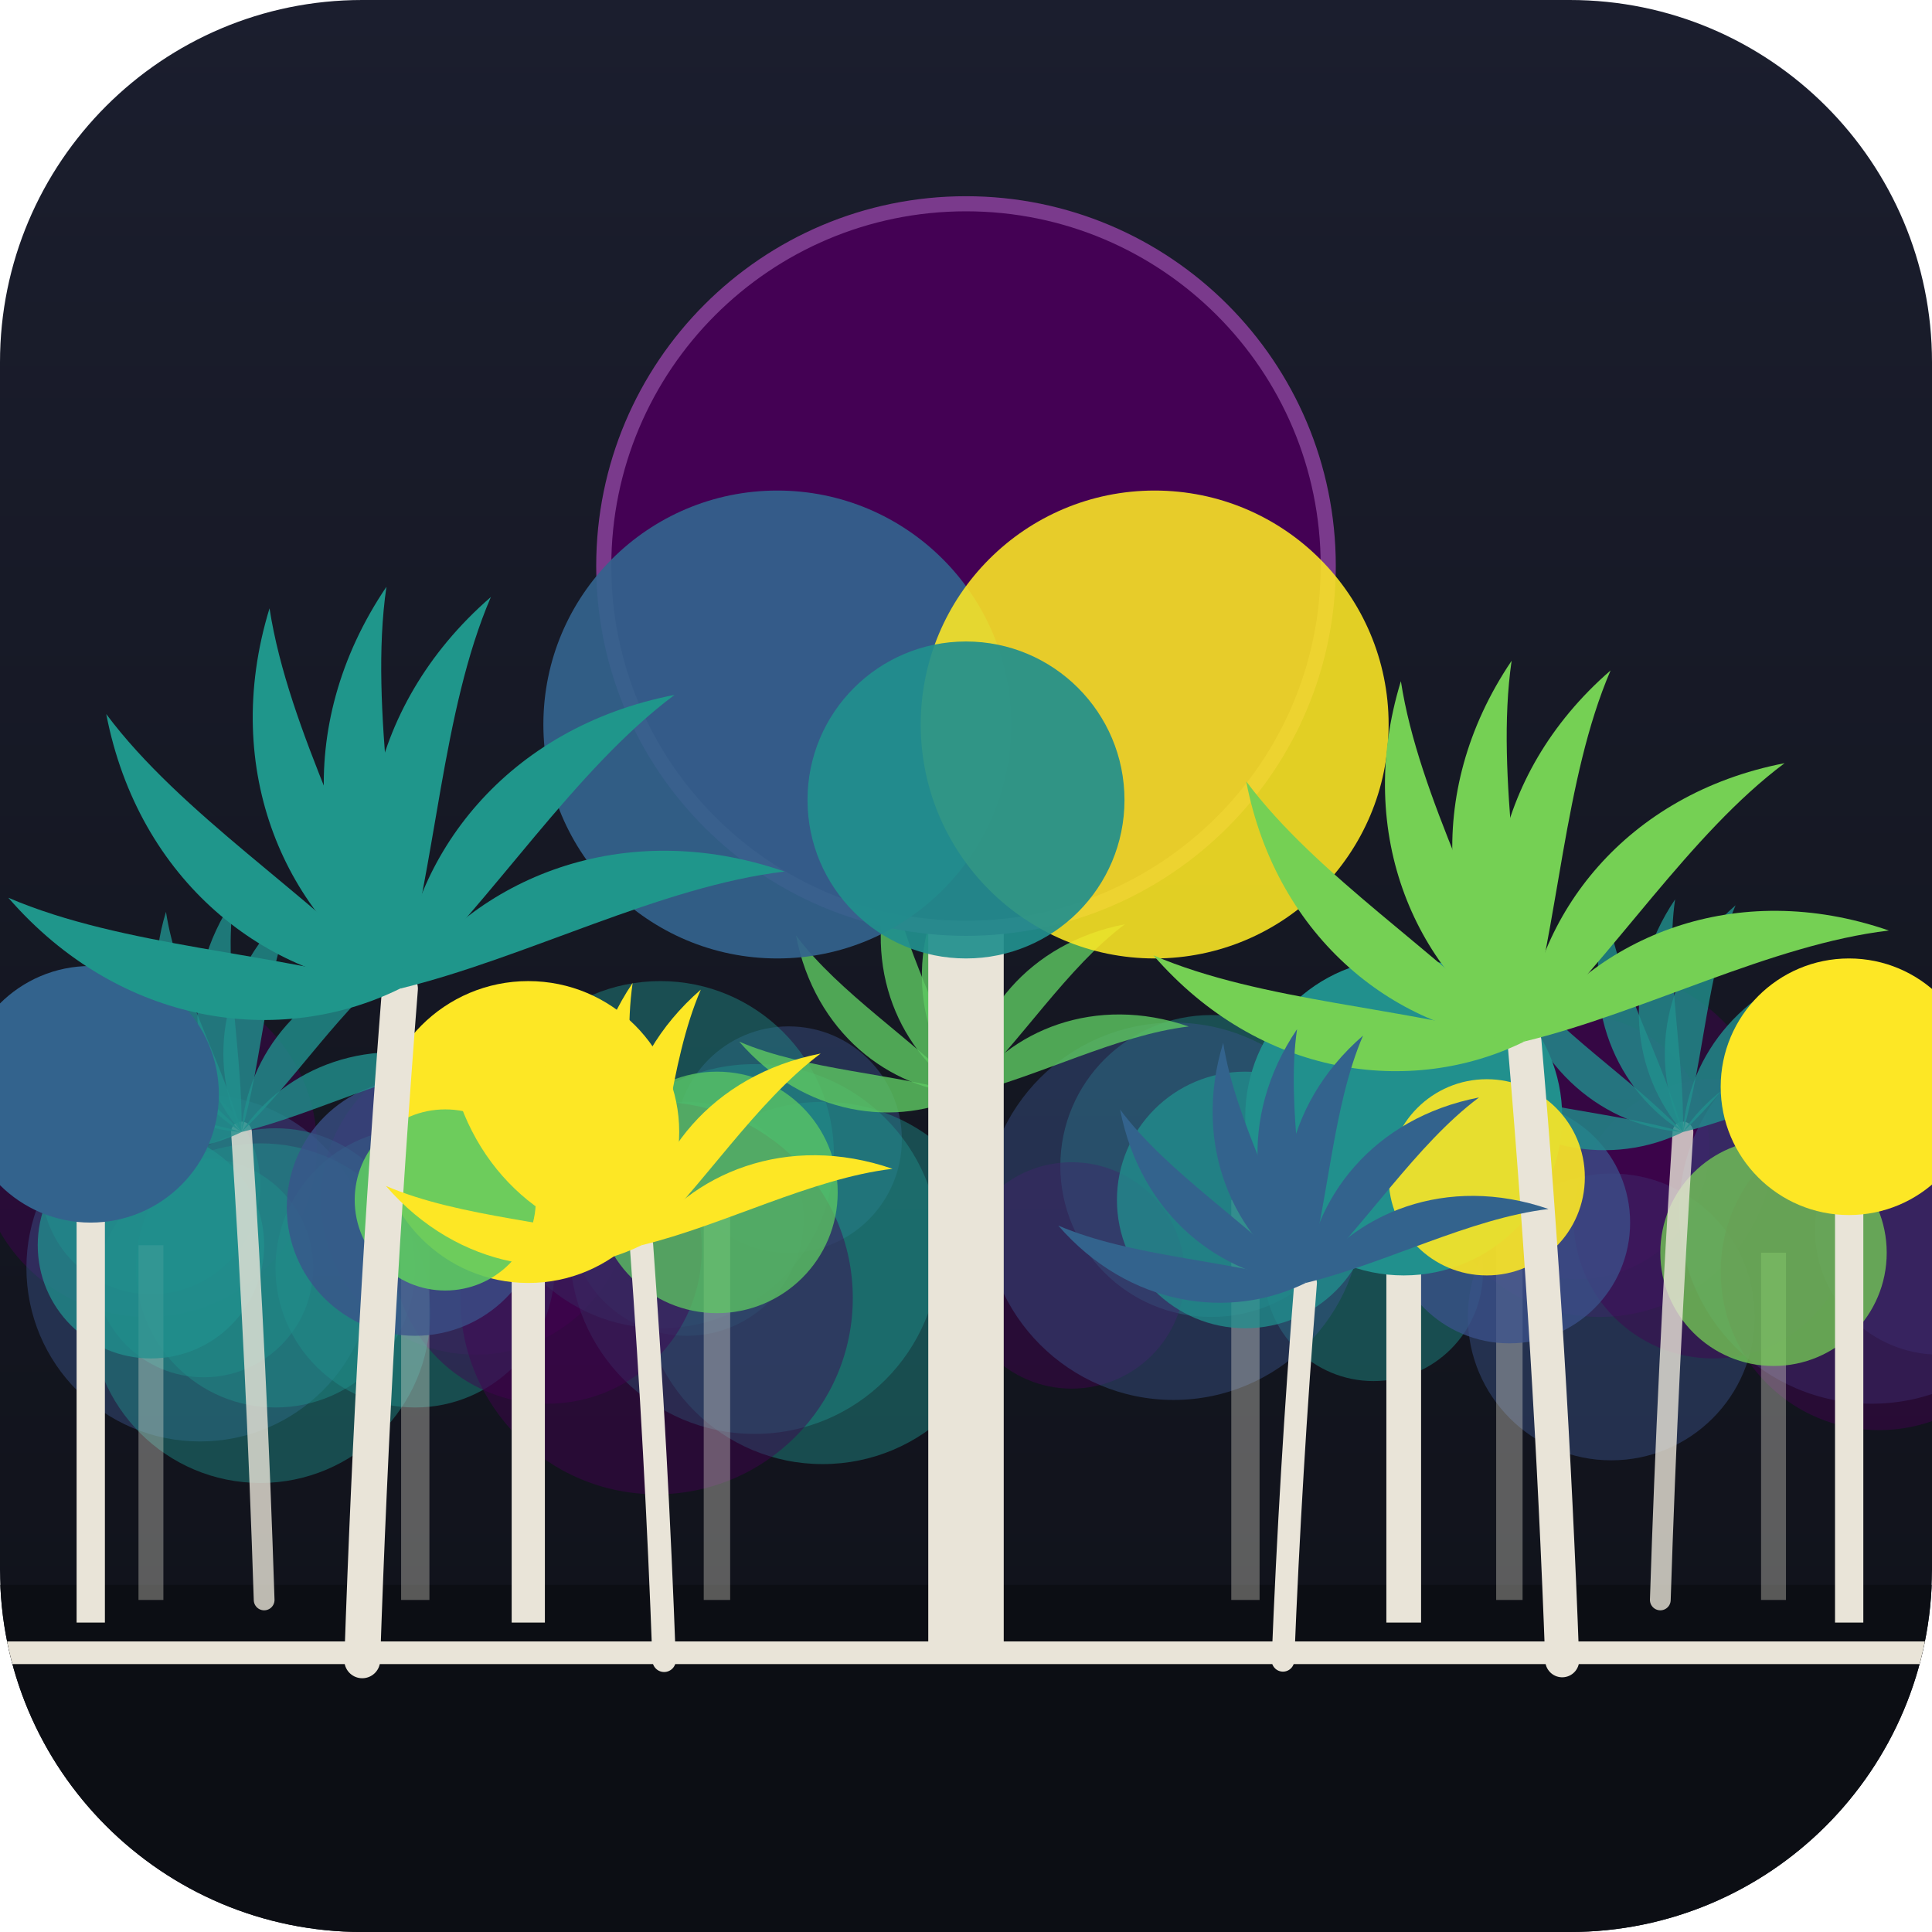
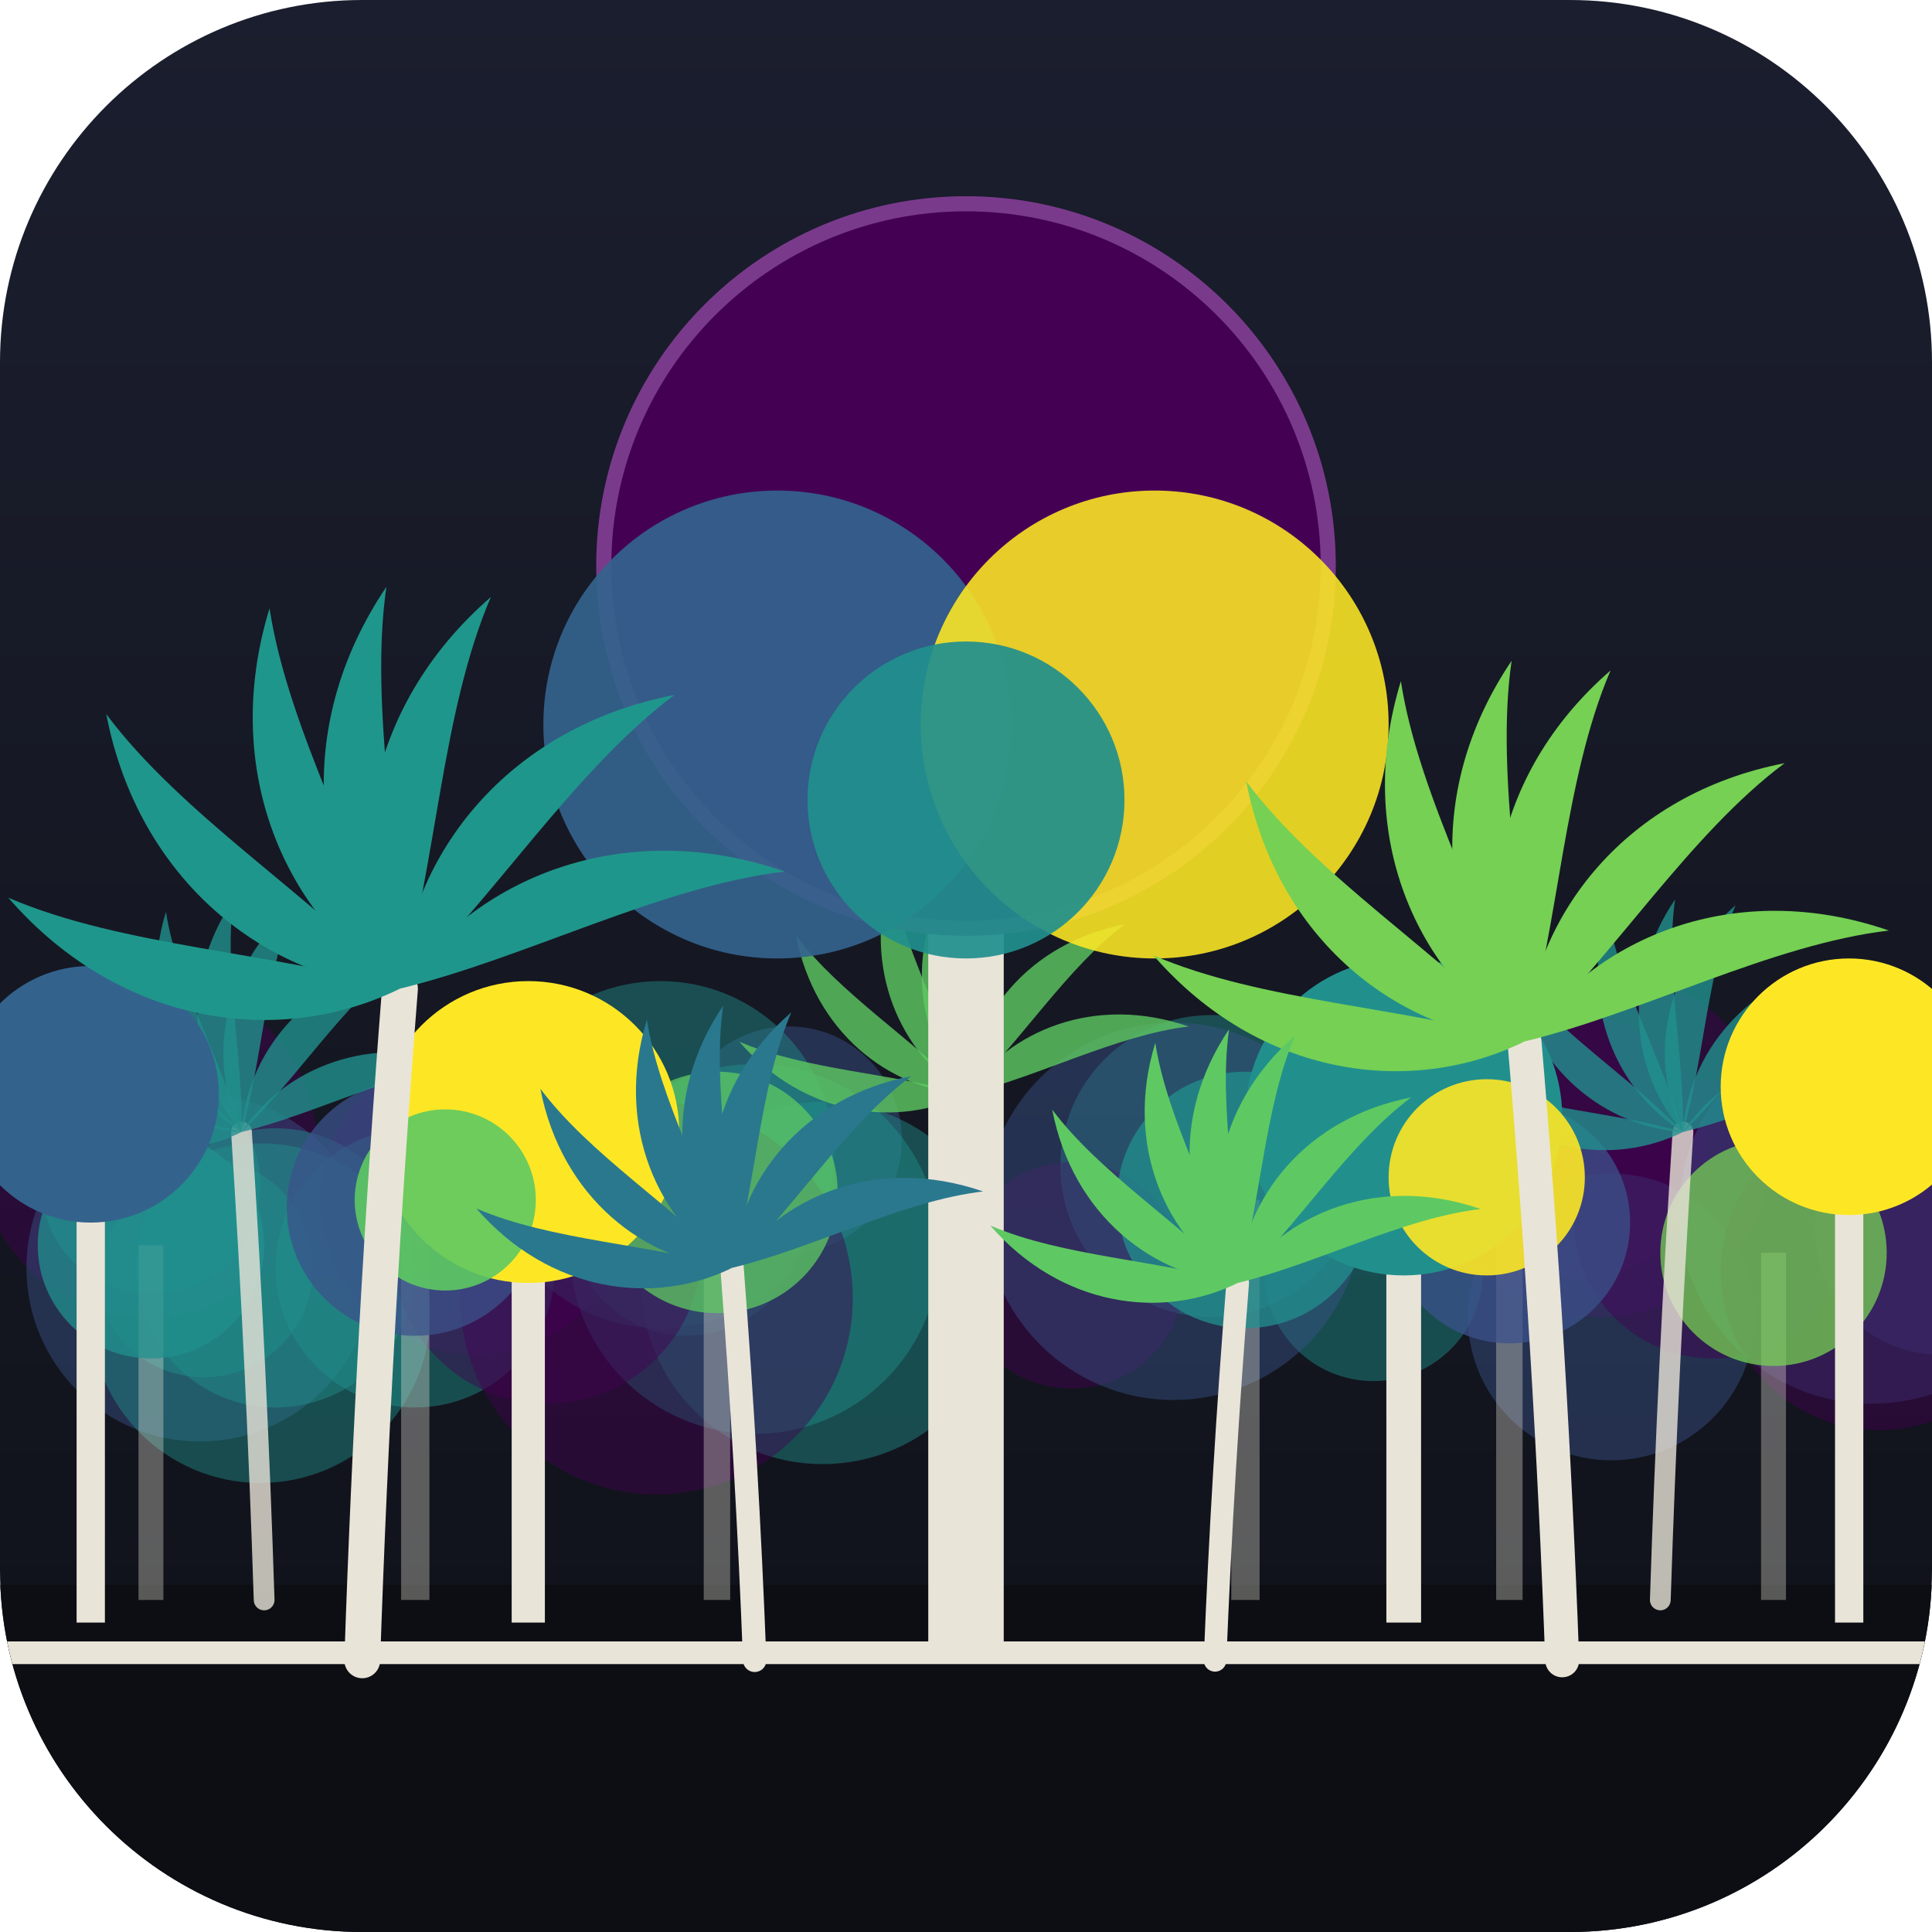
- <svg xmlns="http://www.w3.org/2000/svg" viewBox="0 0 512 512" width="512" height="512" version="1.1" id="svg99">
-   <defs id="defs2">
+ <svg xmlns="http://www.w3.org/2000/svg" viewBox="0 0 512 512" width="512" height="512">
+   <defs>
    <linearGradient id="bg" x1="0" y1="0" x2="0" y2="1">
-       <stop offset="0" stop-color="#1b1e2e" id="stop1" />
-       <stop offset="1" stop-color="#0f1118" id="stop2" />
+       <stop offset="0" stop-color="#1b1e2e" />
+       <stop offset="1" stop-color="#0f1118" />
    </linearGradient>
    <clipPath id="r">
-       <rect width="512" height="512" rx="96" id="rect2" />
+       <rect width="512" height="512" rx="96" />
    </clipPath>
  </defs>
-   <g clip-path="url(#r)" id="g99">
-     <rect width="512" height="512" fill="url(#bg)" id="rect3" />
-     <circle cx="321" cy="309" r="40" fill="#21908d" fill-opacity="0.45" id="circle3" />
-     <circle cx="39" cy="304" r="45" fill="#440154" fill-opacity="0.45" id="circle4" />
-     <circle cx="364" cy="337" r="29" fill="#21908d" fill-opacity="0.45" id="circle5" />
-     <circle cx="209" cy="302" r="30" fill="#3b528b" fill-opacity="0.45" id="circle6" />
-     <circle cx="418" cy="304" r="35" fill="#440154" fill-opacity="0.45" id="circle7" />
-     <circle cx="424" cy="303" r="46" fill="#440154" fill-opacity="0.45" id="circle8" />
-     <circle cx="218" cy="340" r="48" fill="#21908d" fill-opacity="0.45" id="circle9" />
-     <circle cx="53" cy="336" r="46" fill="#3b528b" fill-opacity="0.45" id="circle10" />
-     <circle cx="40" cy="314" r="29" fill="#21908d" fill-opacity="0.45" id="circle11" />
-     <circle cx="126" cy="318" r="41" fill="#440154" fill-opacity="0.45" id="circle12" />
-     <circle cx="110" cy="336" r="37" fill="#21908d" fill-opacity="0.45" id="circle13" />
-     <circle cx="175" cy="306" r="46" fill="#21908d" fill-opacity="0.45" id="circle14" />
-     <circle cx="182" cy="323" r="31" fill="#21908d" fill-opacity="0.45" id="circle15" />
-     <circle cx="54" cy="336" r="29" fill="#21908d" fill-opacity="0.45" id="circle16" />
-     <circle cx="200" cy="331" r="49" fill="#21908d" fill-opacity="0.45" id="circle17" />
-     <circle cx="427" cy="349" r="38" fill="#3b528b" fill-opacity="0.45" id="circle18" />
-     <circle cx="454" cy="323" r="37" fill="#440154" fill-opacity="0.45" id="circle19" />
-     <circle cx="174" cy="344" r="52" fill="#440154" fill-opacity="0.45" id="circle20" />
-     <circle cx="73" cy="336" r="37" fill="#21908d" fill-opacity="0.45" id="circle21" />
-     <circle cx="496" cy="321" r="51" fill="#3b528b" fill-opacity="0.45" id="circle22" />
-     <circle cx="284" cy="338" r="30" fill="#440154" fill-opacity="0.45" id="circle23" />
-     <circle cx="514" cy="326" r="33" fill="#3b528b" fill-opacity="0.45" id="circle24" />
-     <circle cx="145" cy="331" r="41" fill="#440154" fill-opacity="0.45" id="circle25" />
-     <circle cx="69" cy="348" r="45" fill="#21908d" fill-opacity="0.45" id="circle26" />
-     <circle cx="311" cy="321" r="50" fill="#3b528b" fill-opacity="0.45" id="circle27" />
-     <circle cx="498" cy="337" r="42" fill="#440154" fill-opacity="0.45" id="circle28" />
-     <rect x="0" y="420" width="512" height="92" fill="#0c0e14" id="rect28" />
-     <rect x="36.7" y="330" width="6.6" height="94" fill="#e9e4d8" fill-opacity="0.35" id="rect29" />
-     <circle cx="40" cy="330" r="30" fill="#21908d" fill-opacity="0.75" id="circle29" />
-     <rect x="106.3" y="320" width="7.5" height="104" fill="#e9e4d8" fill-opacity="0.35" id="rect30" />
-     <circle cx="110" cy="320" r="34" fill="#3b528b" fill-opacity="0.75" id="circle30" />
-     <rect x="186.5" y="316" width="7.0" height="108" fill="#e9e4d8" fill-opacity="0.35" id="rect31" />
-     <circle cx="190" cy="316" r="32" fill="#5ec962" fill-opacity="0.75" id="circle31" />
-     <rect x="326.3" y="318" width="7.5" height="106" fill="#e9e4d8" fill-opacity="0.35" id="rect32" />
-     <circle cx="330" cy="318" r="34" fill="#21908d" fill-opacity="0.75" id="circle32" />
-     <rect x="396.5" y="324" width="7.0" height="100" fill="#e9e4d8" fill-opacity="0.35" id="rect33" />
-     <circle cx="400" cy="324" r="32" fill="#3b528b" fill-opacity="0.75" id="circle33" />
-     <rect x="466.7" y="332" width="6.6" height="92" fill="#e9e4d8" fill-opacity="0.35" id="rect34" />
-     <circle cx="470" cy="332" r="30" fill="#75d054" fill-opacity="0.75" id="circle34" />
-     <path d="M70 424 Q 68 362 64 300" stroke="#e9e4d8" stroke-opacity="0.8" stroke-width="5.5" stroke-linecap="round" fill="none" id="path34" />
-     <g transform="translate(64 300) rotate(-170) scale(0.55)" opacity="0.8" id="g35">
-       <path d="M0 0 C 30 -22, 75 -24, 112 6 C 78 -2, 36 4, 0 0 Z" fill="#21908d" id="path35" />
-     </g>
-     <g transform="translate(64 300) rotate(-140) scale(0.55)" opacity="0.8" id="g36">
-       <path d="M0 0 C 30 -22, 75 -24, 112 6 C 78 -2, 36 4, 0 0 Z" fill="#21908d" id="path36" />
-     </g>
-     <g transform="translate(64 300) rotate(-112) scale(0.55)" opacity="0.8" id="g37">
-       <path d="M0 0 C 30 -22, 75 -24, 112 6 C 78 -2, 36 4, 0 0 Z" fill="#21908d" id="path37" />
-     </g>
-     <g transform="translate(64 300) rotate(-80) scale(0.55)" opacity="0.8" id="g38">
-       <path d="M0 0 C 30 -22, 75 -24, 112 6 C 78 -2, 36 4, 0 0 Z" fill="#21908d" id="path38" />
-     </g>
-     <g transform="translate(64 300) rotate(-50) scale(0.55)" opacity="0.8" id="g39">
-       <path d="M0 0 C 30 -22, 75 -24, 112 6 C 78 -2, 36 4, 0 0 Z" fill="#21908d" id="path39" />
-     </g>
-     <g transform="translate(64 300) rotate(-20) scale(0.55)" opacity="0.8" id="g40">
-       <path d="M0 0 C 30 -22, 75 -24, 112 6 C 78 -2, 36 4, 0 0 Z" fill="#21908d" id="path40" />
-     </g>
-     <g transform="translate(64 300) rotate(-95) scale(0.55)" opacity="0.8" id="g41">
-       <path d="M0 0 C 30 -22, 75 -24, 112 6 C 78 -2, 36 4, 0 0 Z" fill="#21908d" id="path41" />
-     </g>
-     <path d="M250 424 Q 252 357 256 290" stroke="#e9e4d8" stroke-opacity="0.8" stroke-width="5.5" stroke-linecap="round" fill="none" id="path42" />
-     <g transform="translate(256 290) rotate(-170) scale(0.55)" opacity="0.8" id="g43">
-       <path d="M0 0 C 30 -22, 75 -24, 112 6 C 78 -2, 36 4, 0 0 Z" fill="#5ec962" id="path43" />
-     </g>
-     <g transform="translate(256 290) rotate(-140) scale(0.55)" opacity="0.8" id="g44">
-       <path d="M0 0 C 30 -22, 75 -24, 112 6 C 78 -2, 36 4, 0 0 Z" fill="#5ec962" id="path44" />
-     </g>
-     <g transform="translate(256 290) rotate(-112) scale(0.55)" opacity="0.8" id="g45">
-       <path d="M0 0 C 30 -22, 75 -24, 112 6 C 78 -2, 36 4, 0 0 Z" fill="#5ec962" id="path45" />
-     </g>
-     <g transform="translate(256 290) rotate(-80) scale(0.55)" opacity="0.8" id="g46">
-       <path d="M0 0 C 30 -22, 75 -24, 112 6 C 78 -2, 36 4, 0 0 Z" fill="#5ec962" id="path46" />
-     </g>
-     <g transform="translate(256 290) rotate(-50) scale(0.55)" opacity="0.8" id="g47">
-       <path d="M0 0 C 30 -22, 75 -24, 112 6 C 78 -2, 36 4, 0 0 Z" fill="#5ec962" id="path47" />
-     </g>
-     <g transform="translate(256 290) rotate(-20) scale(0.55)" opacity="0.8" id="g48">
-       <path d="M0 0 C 30 -22, 75 -24, 112 6 C 78 -2, 36 4, 0 0 Z" fill="#5ec962" id="path48" />
-     </g>
-     <g transform="translate(256 290) rotate(-95) scale(0.55)" opacity="0.8" id="g49">
-       <path d="M0 0 C 30 -22, 75 -24, 112 6 C 78 -2, 36 4, 0 0 Z" fill="#5ec962" id="path49" />
-     </g>
-     <path d="M440 424 Q 442 362 446 300" stroke="#e9e4d8" stroke-opacity="0.8" stroke-width="5.5" stroke-linecap="round" fill="none" id="path50" />
-     <g transform="translate(446 300) rotate(-170) scale(0.55)" opacity="0.8" id="g51">
-       <path d="M0 0 C 30 -22, 75 -24, 112 6 C 78 -2, 36 4, 0 0 Z" fill="#21908d" id="path51" />
-     </g>
-     <g transform="translate(446 300) rotate(-140) scale(0.55)" opacity="0.8" id="g52">
-       <path d="M0 0 C 30 -22, 75 -24, 112 6 C 78 -2, 36 4, 0 0 Z" fill="#21908d" id="path52" />
-     </g>
-     <g transform="translate(446 300) rotate(-112) scale(0.55)" opacity="0.8" id="g53">
-       <path d="M0 0 C 30 -22, 75 -24, 112 6 C 78 -2, 36 4, 0 0 Z" fill="#21908d" id="path53" />
-     </g>
-     <g transform="translate(446 300) rotate(-80) scale(0.55)" opacity="0.8" id="g54">
-       <path d="M0 0 C 30 -22, 75 -24, 112 6 C 78 -2, 36 4, 0 0 Z" fill="#21908d" id="path54" />
-     </g>
-     <g transform="translate(446 300) rotate(-50) scale(0.55)" opacity="0.8" id="g55">
-       <path d="M0 0 C 30 -22, 75 -24, 112 6 C 78 -2, 36 4, 0 0 Z" fill="#21908d" id="path55" />
-     </g>
-     <g transform="translate(446 300) rotate(-20) scale(0.55)" opacity="0.8" id="g56">
-       <path d="M0 0 C 30 -22, 75 -24, 112 6 C 78 -2, 36 4, 0 0 Z" fill="#21908d" id="path56" />
-     </g>
-     <g transform="translate(446 300) rotate(-95) scale(0.55)" opacity="0.8" id="g57">
-       <path d="M0 0 C 30 -22, 75 -24, 112 6 C 78 -2, 36 4, 0 0 Z" fill="#21908d" id="path57" />
-     </g>
-     <rect x="135.6" y="300" width="8.8" height="130" fill="#e9e4d8" fill-opacity="1.0" id="rect57" />
-     <circle cx="140" cy="300" r="40" fill="#fde725" fill-opacity="1.0" id="circle57" />
-     <circle cx="118" cy="318" r="24" fill="#5ec962" fill-opacity="0.9" id="circle58" />
-     <rect x="367.4" y="296" width="9.2" height="134" fill="#e9e4d8" fill-opacity="1.0" id="rect58" />
-     <circle cx="372" cy="296" r="42" fill="#21908d" fill-opacity="1.0" id="circle59" />
-     <circle cx="394" cy="312" r="26" fill="#fde725" fill-opacity="0.9" id="circle60" />
-     <rect x="20.3" y="290" width="7.5" height="140" fill="#e9e4d8" fill-opacity="1.0" id="rect60" />
-     <circle cx="24" cy="290" r="34" fill="#33638d" fill-opacity="1.0" id="circle61" />
-     <rect x="486.3" y="288" width="7.5" height="142" fill="#e9e4d8" fill-opacity="1.0" id="rect61" />
-     <circle cx="490" cy="288" r="34" fill="#fde725" fill-opacity="1.0" id="circle62" />
-     <rect x="253.0" y="250" width="6.0" height="186" fill="#e9e4d8" fill-opacity="0.35" id="rect62" />
-     <circle cx="256" cy="250" r="12" fill="#e9e4d8" fill-opacity="0" id="circle63" />
-     <rect x="246" y="230" width="20" height="206" fill="#e9e4d8" id="rect63" />
-     <circle cx="256" cy="150" r="96" fill="#440154" stroke="#7a3a8c" stroke-width="4" id="circle64" />
-     <circle cx="206" cy="192" r="62" fill="#33638d" fill-opacity="0.92" id="circle65" />
-     <circle cx="306" cy="192" r="62" fill="#fde725" fill-opacity="0.88" id="circle66" />
-     <circle cx="256" cy="212" r="42" fill="#21908d" fill-opacity="0.92" id="circle67" />
-     <path d="M96 440 Q 99 351 106 262" stroke="#e9e4d8" stroke-opacity="1.0" stroke-width="9.5" stroke-linecap="round" fill="none" id="path67" />
-     <g transform="translate(106 262) rotate(-170) scale(0.95)" opacity="1.0" id="g68">
-       <path d="M0 0 C 30 -22, 75 -24, 112 6 C 78 -2, 36 4, 0 0 Z" fill="#1f968b" id="path68" />
-     </g>
-     <g transform="translate(106 262) rotate(-140) scale(0.95)" opacity="1.0" id="g69">
-       <path d="M0 0 C 30 -22, 75 -24, 112 6 C 78 -2, 36 4, 0 0 Z" fill="#1f968b" id="path69" />
-     </g>
-     <g transform="translate(106 262) rotate(-112) scale(0.95)" opacity="1.0" id="g70">
-       <path d="M0 0 C 30 -22, 75 -24, 112 6 C 78 -2, 36 4, 0 0 Z" fill="#1f968b" id="path70" />
-     </g>
-     <g transform="translate(106 262) rotate(-80) scale(0.95)" opacity="1.0" id="g71">
-       <path d="M0 0 C 30 -22, 75 -24, 112 6 C 78 -2, 36 4, 0 0 Z" fill="#1f968b" id="path71" />
-     </g>
-     <g transform="translate(106 262) rotate(-50) scale(0.95)" opacity="1.0" id="g72">
-       <path d="M0 0 C 30 -22, 75 -24, 112 6 C 78 -2, 36 4, 0 0 Z" fill="#1f968b" id="path72" />
-     </g>
-     <g transform="translate(106 262) rotate(-20) scale(0.95)" opacity="1.0" id="g73">
-       <path d="M0 0 C 30 -22, 75 -24, 112 6 C 78 -2, 36 4, 0 0 Z" fill="#1f968b" id="path73" />
-     </g>
-     <g transform="translate(106 262) rotate(-95) scale(0.95)" opacity="1.0" id="g74">
-       <path d="M0 0 C 30 -22, 75 -24, 112 6 C 78 -2, 36 4, 0 0 Z" fill="#1f968b" id="path74" />
-     </g>
-     <path d="M414 440 Q 411 358 404 276" stroke="#e9e4d8" stroke-opacity="1.0" stroke-width="9.0" stroke-linecap="round" fill="none" id="path75" />
-     <g transform="translate(404 276) rotate(-170) scale(0.9)" opacity="1.0" id="g76">
-       <path d="M0 0 C 30 -22, 75 -24, 112 6 C 78 -2, 36 4, 0 0 Z" fill="#75d054" id="path76" />
-     </g>
-     <g transform="translate(404 276) rotate(-140) scale(0.9)" opacity="1.0" id="g77">
-       <path d="M0 0 C 30 -22, 75 -24, 112 6 C 78 -2, 36 4, 0 0 Z" fill="#75d054" id="path77" />
-     </g>
-     <g transform="translate(404 276) rotate(-112) scale(0.9)" opacity="1.0" id="g78">
-       <path d="M0 0 C 30 -22, 75 -24, 112 6 C 78 -2, 36 4, 0 0 Z" fill="#75d054" id="path78" />
-     </g>
-     <g transform="translate(404 276) rotate(-80) scale(0.9)" opacity="1.0" id="g79">
-       <path d="M0 0 C 30 -22, 75 -24, 112 6 C 78 -2, 36 4, 0 0 Z" fill="#75d054" id="path79" />
-     </g>
-     <g transform="translate(404 276) rotate(-50) scale(0.9)" opacity="1.0" id="g80">
-       <path d="M0 0 C 30 -22, 75 -24, 112 6 C 78 -2, 36 4, 0 0 Z" fill="#75d054" id="path80" />
-     </g>
-     <g transform="translate(404 276) rotate(-20) scale(0.9)" opacity="1.0" id="g81">
-       <path d="M0 0 C 30 -22, 75 -24, 112 6 C 78 -2, 36 4, 0 0 Z" fill="#75d054" id="path81" />
-     </g>
-     <g transform="translate(404 276) rotate(-95) scale(0.9)" opacity="1.0" id="g82">
-       <path d="M0 0 C 30 -22, 75 -24, 112 6 C 78 -2, 36 4, 0 0 Z" fill="#75d054" id="path82" />
-     </g>
-     <path d="M176 440 Q 174 385 170 330" stroke="#e9e4d8" stroke-opacity="1.0" stroke-width="6.2" stroke-linecap="round" fill="none" id="path83" />
-     <g transform="translate(170 330) rotate(-170) scale(0.62)" opacity="1.0" id="g84">
-       <path d="M0 0 C 30 -22, 75 -24, 112 6 C 78 -2, 36 4, 0 0 Z" fill="#fde725" id="path84" />
-     </g>
-     <g transform="translate(170 330) rotate(-140) scale(0.62)" opacity="1.0" id="g85">
-       <path d="M0 0 C 30 -22, 75 -24, 112 6 C 78 -2, 36 4, 0 0 Z" fill="#fde725" id="path85" />
-     </g>
-     <g transform="translate(170 330) rotate(-112) scale(0.62)" opacity="1.0" id="g86">
-       <path d="M0 0 C 30 -22, 75 -24, 112 6 C 78 -2, 36 4, 0 0 Z" fill="#fde725" id="path86" />
-     </g>
-     <g transform="translate(170 330) rotate(-80) scale(0.62)" opacity="1.0" id="g87">
-       <path d="M0 0 C 30 -22, 75 -24, 112 6 C 78 -2, 36 4, 0 0 Z" fill="#fde725" id="path87" />
-     </g>
-     <g transform="translate(170 330) rotate(-50) scale(0.62)" opacity="1.0" id="g88">
-       <path d="M0 0 C 30 -22, 75 -24, 112 6 C 78 -2, 36 4, 0 0 Z" fill="#fde725" id="path88" />
-     </g>
-     <g transform="translate(170 330) rotate(-20) scale(0.62)" opacity="1.0" id="g89">
-       <path d="M0 0 C 30 -22, 75 -24, 112 6 C 78 -2, 36 4, 0 0 Z" fill="#fde725" id="path89" />
-     </g>
-     <g transform="translate(170 330) rotate(-95) scale(0.62)" opacity="1.0" id="g90">
-       <path d="M0 0 C 30 -22, 75 -24, 112 6 C 78 -2, 36 4, 0 0 Z" fill="#fde725" id="path90" />
-     </g>
-     <path d="M340 440 Q 342 390 346 340" stroke="#e9e4d8" stroke-opacity="1.0" stroke-width="6.0" stroke-linecap="round" fill="none" id="path91" />
-     <g transform="translate(346 340) rotate(-170) scale(0.6)" opacity="1.0" id="g92">
-       <path d="M0 0 C 30 -22, 75 -24, 112 6 C 78 -2, 36 4, 0 0 Z" fill="#33638d" id="path92" />
-     </g>
-     <g transform="translate(346 340) rotate(-140) scale(0.6)" opacity="1.0" id="g93">
-       <path d="M0 0 C 30 -22, 75 -24, 112 6 C 78 -2, 36 4, 0 0 Z" fill="#33638d" id="path93" />
-     </g>
-     <g transform="translate(346 340) rotate(-112) scale(0.6)" opacity="1.0" id="g94">
-       <path d="M0 0 C 30 -22, 75 -24, 112 6 C 78 -2, 36 4, 0 0 Z" fill="#33638d" id="path94" />
-     </g>
-     <g transform="translate(346 340) rotate(-80) scale(0.6)" opacity="1.0" id="g95">
-       <path d="M0 0 C 30 -22, 75 -24, 112 6 C 78 -2, 36 4, 0 0 Z" fill="#33638d" id="path95" />
-     </g>
-     <g transform="translate(346 340) rotate(-50) scale(0.6)" opacity="1.0" id="g96">
-       <path d="M0 0 C 30 -22, 75 -24, 112 6 C 78 -2, 36 4, 0 0 Z" fill="#33638d" id="path96" />
-     </g>
-     <g transform="translate(346 340) rotate(-20) scale(0.6)" opacity="1.0" id="g97">
-       <path d="M0 0 C 30 -22, 75 -24, 112 6 C 78 -2, 36 4, 0 0 Z" fill="#33638d" id="path97" />
-     </g>
-     <g transform="translate(346 340) rotate(-95) scale(0.6)" opacity="1.0" id="g98">
-       <path d="M0 0 C 30 -22, 75 -24, 112 6 C 78 -2, 36 4, 0 0 Z" fill="#33638d" id="path98" />
-     </g>
-     <path d="M0 438 H512" stroke="#e9e4d8" stroke-width="6" id="path99" />
+   <g clip-path="url(#r)">
+     <rect width="512" height="512" fill="url(#bg)" />
+     <circle cx="321" cy="309" r="40" fill="#21908d" fill-opacity="0.45" />
+     <circle cx="39" cy="304" r="45" fill="#440154" fill-opacity="0.45" />
+     <circle cx="364" cy="337" r="29" fill="#21908d" fill-opacity="0.45" />
+     <circle cx="209" cy="302" r="30" fill="#3b528b" fill-opacity="0.45" />
+     <circle cx="418" cy="304" r="35" fill="#440154" fill-opacity="0.45" />
+     <circle cx="424" cy="303" r="46" fill="#440154" fill-opacity="0.45" />
+     <circle cx="218" cy="340" r="48" fill="#21908d" fill-opacity="0.45" />
+     <circle cx="53" cy="336" r="46" fill="#3b528b" fill-opacity="0.45" />
+     <circle cx="40" cy="314" r="29" fill="#21908d" fill-opacity="0.45" />
+     <circle cx="126" cy="318" r="41" fill="#440154" fill-opacity="0.45" />
+     <circle cx="110" cy="336" r="37" fill="#21908d" fill-opacity="0.45" />
+     <circle cx="175" cy="306" r="46" fill="#21908d" fill-opacity="0.45" />
+     <circle cx="182" cy="323" r="31" fill="#21908d" fill-opacity="0.45" />
+     <circle cx="54" cy="336" r="29" fill="#21908d" fill-opacity="0.45" />
+     <circle cx="200" cy="331" r="49" fill="#21908d" fill-opacity="0.45" />
+     <circle cx="427" cy="349" r="38" fill="#3b528b" fill-opacity="0.45" />
+     <circle cx="454" cy="323" r="37" fill="#440154" fill-opacity="0.45" />
+     <circle cx="174" cy="344" r="52" fill="#440154" fill-opacity="0.45" />
+     <circle cx="73" cy="336" r="37" fill="#21908d" fill-opacity="0.45" />
+     <circle cx="496" cy="321" r="51" fill="#3b528b" fill-opacity="0.45" />
+     <circle cx="284" cy="338" r="30" fill="#440154" fill-opacity="0.45" />
+     <circle cx="514" cy="326" r="33" fill="#3b528b" fill-opacity="0.45" />
+     <circle cx="145" cy="331" r="41" fill="#440154" fill-opacity="0.45" />
+     <circle cx="69" cy="348" r="45" fill="#21908d" fill-opacity="0.45" />
+     <circle cx="311" cy="321" r="50" fill="#3b528b" fill-opacity="0.45" />
+     <circle cx="498" cy="337" r="42" fill="#440154" fill-opacity="0.45" />
+     <rect x="0" y="420" width="512" height="92" fill="#0c0e14" />
+     <rect x="36.7" y="330" width="6.6" height="94" fill="#e9e4d8" fill-opacity="0.35" />
+     <circle cx="40" cy="330" r="30" fill="#21908d" fill-opacity="0.75" />
+     <rect x="106.3" y="320" width="7.5" height="104" fill="#e9e4d8" fill-opacity="0.35" />
+     <circle cx="110" cy="320" r="34" fill="#3b528b" fill-opacity="0.75" />
+     <rect x="186.5" y="316" width="7.0" height="108" fill="#e9e4d8" fill-opacity="0.35" />
+     <circle cx="190" cy="316" r="32" fill="#5ec962" fill-opacity="0.75" />
+     <rect x="326.3" y="318" width="7.5" height="106" fill="#e9e4d8" fill-opacity="0.35" />
+     <circle cx="330" cy="318" r="34" fill="#21908d" fill-opacity="0.75" />
+     <rect x="396.5" y="324" width="7.0" height="100" fill="#e9e4d8" fill-opacity="0.35" />
+     <circle cx="400" cy="324" r="32" fill="#3b528b" fill-opacity="0.75" />
+     <rect x="466.7" y="332" width="6.6" height="92" fill="#e9e4d8" fill-opacity="0.35" />
+     <circle cx="470" cy="332" r="30" fill="#75d054" fill-opacity="0.75" />
+     <path d="M70 424 Q 68 362 64 300" stroke="#e9e4d8" stroke-opacity="0.8" stroke-width="5.5" stroke-linecap="round" fill="none" />
+     <g transform="translate(64 300) rotate(-170) scale(0.55)" opacity="0.8">
+       <path d="M0 0 C 30 -22, 75 -24, 112 6 C 78 -2, 36 4, 0 0 Z" fill="#21908d" />
+     </g>
+     <g transform="translate(64 300) rotate(-140) scale(0.55)" opacity="0.8">
+       <path d="M0 0 C 30 -22, 75 -24, 112 6 C 78 -2, 36 4, 0 0 Z" fill="#21908d" />
+     </g>
+     <g transform="translate(64 300) rotate(-112) scale(0.55)" opacity="0.8">
+       <path d="M0 0 C 30 -22, 75 -24, 112 6 C 78 -2, 36 4, 0 0 Z" fill="#21908d" />
+     </g>
+     <g transform="translate(64 300) rotate(-80) scale(0.55)" opacity="0.8">
+       <path d="M0 0 C 30 -22, 75 -24, 112 6 C 78 -2, 36 4, 0 0 Z" fill="#21908d" />
+     </g>
+     <g transform="translate(64 300) rotate(-50) scale(0.55)" opacity="0.8">
+       <path d="M0 0 C 30 -22, 75 -24, 112 6 C 78 -2, 36 4, 0 0 Z" fill="#21908d" />
+     </g>
+     <g transform="translate(64 300) rotate(-20) scale(0.55)" opacity="0.8">
+       <path d="M0 0 C 30 -22, 75 -24, 112 6 C 78 -2, 36 4, 0 0 Z" fill="#21908d" />
+     </g>
+     <g transform="translate(64 300) rotate(-95) scale(0.55)" opacity="0.8">
+       <path d="M0 0 C 30 -22, 75 -24, 112 6 C 78 -2, 36 4, 0 0 Z" fill="#21908d" />
+     </g>
+     <path d="M250 424 Q 252 357 256 290" stroke="#e9e4d8" stroke-opacity="0.8" stroke-width="5.5" stroke-linecap="round" fill="none" />
+     <g transform="translate(256 290) rotate(-170) scale(0.55)" opacity="0.8">
+       <path d="M0 0 C 30 -22, 75 -24, 112 6 C 78 -2, 36 4, 0 0 Z" fill="#5ec962" />
+     </g>
+     <g transform="translate(256 290) rotate(-140) scale(0.55)" opacity="0.8">
+       <path d="M0 0 C 30 -22, 75 -24, 112 6 C 78 -2, 36 4, 0 0 Z" fill="#5ec962" />
+     </g>
+     <g transform="translate(256 290) rotate(-112) scale(0.55)" opacity="0.8">
+       <path d="M0 0 C 30 -22, 75 -24, 112 6 C 78 -2, 36 4, 0 0 Z" fill="#5ec962" />
+     </g>
+     <g transform="translate(256 290) rotate(-80) scale(0.55)" opacity="0.8">
+       <path d="M0 0 C 30 -22, 75 -24, 112 6 C 78 -2, 36 4, 0 0 Z" fill="#5ec962" />
+     </g>
+     <g transform="translate(256 290) rotate(-50) scale(0.55)" opacity="0.8">
+       <path d="M0 0 C 30 -22, 75 -24, 112 6 C 78 -2, 36 4, 0 0 Z" fill="#5ec962" />
+     </g>
+     <g transform="translate(256 290) rotate(-20) scale(0.55)" opacity="0.8">
+       <path d="M0 0 C 30 -22, 75 -24, 112 6 C 78 -2, 36 4, 0 0 Z" fill="#5ec962" />
+     </g>
+     <g transform="translate(256 290) rotate(-95) scale(0.55)" opacity="0.8">
+       <path d="M0 0 C 30 -22, 75 -24, 112 6 C 78 -2, 36 4, 0 0 Z" fill="#5ec962" />
+     </g>
+     <path d="M440 424 Q 442 362 446 300" stroke="#e9e4d8" stroke-opacity="0.8" stroke-width="5.5" stroke-linecap="round" fill="none" />
+     <g transform="translate(446 300) rotate(-170) scale(0.55)" opacity="0.8">
+       <path d="M0 0 C 30 -22, 75 -24, 112 6 C 78 -2, 36 4, 0 0 Z" fill="#21908d" />
+     </g>
+     <g transform="translate(446 300) rotate(-140) scale(0.55)" opacity="0.8">
+       <path d="M0 0 C 30 -22, 75 -24, 112 6 C 78 -2, 36 4, 0 0 Z" fill="#21908d" />
+     </g>
+     <g transform="translate(446 300) rotate(-112) scale(0.55)" opacity="0.8">
+       <path d="M0 0 C 30 -22, 75 -24, 112 6 C 78 -2, 36 4, 0 0 Z" fill="#21908d" />
+     </g>
+     <g transform="translate(446 300) rotate(-80) scale(0.55)" opacity="0.8">
+       <path d="M0 0 C 30 -22, 75 -24, 112 6 C 78 -2, 36 4, 0 0 Z" fill="#21908d" />
+     </g>
+     <g transform="translate(446 300) rotate(-50) scale(0.55)" opacity="0.8">
+       <path d="M0 0 C 30 -22, 75 -24, 112 6 C 78 -2, 36 4, 0 0 Z" fill="#21908d" />
+     </g>
+     <g transform="translate(446 300) rotate(-20) scale(0.55)" opacity="0.8">
+       <path d="M0 0 C 30 -22, 75 -24, 112 6 C 78 -2, 36 4, 0 0 Z" fill="#21908d" />
+     </g>
+     <g transform="translate(446 300) rotate(-95) scale(0.55)" opacity="0.8">
+       <path d="M0 0 C 30 -22, 75 -24, 112 6 C 78 -2, 36 4, 0 0 Z" fill="#21908d" />
+     </g>
+     <rect x="135.6" y="300" width="8.8" height="130" fill="#e9e4d8" fill-opacity="1.0" />
+     <circle cx="140" cy="300" r="40" fill="#fde725" fill-opacity="1.0" />
+     <circle cx="118" cy="318" r="24" fill="#5ec962" fill-opacity="0.9" />
+     <rect x="367.4" y="296" width="9.2" height="134" fill="#e9e4d8" fill-opacity="1.0" />
+     <circle cx="372" cy="296" r="42" fill="#21908d" fill-opacity="1.0" />
+     <circle cx="394" cy="312" r="26" fill="#fde725" fill-opacity="0.9" />
+     <rect x="20.3" y="290" width="7.5" height="140" fill="#e9e4d8" fill-opacity="1.0" />
+     <circle cx="24" cy="290" r="34" fill="#33638d" fill-opacity="1.0" />
+     <rect x="486.3" y="288" width="7.5" height="142" fill="#e9e4d8" fill-opacity="1.0" />
+     <circle cx="490" cy="288" r="34" fill="#fde725" fill-opacity="1.0" />
+     <rect x="253.0" y="250" width="6.0" height="186" fill="#e9e4d8" fill-opacity="0.35" />
+     <circle cx="256" cy="250" r="12" fill="#e9e4d8" fill-opacity="0" />
+     <rect x="246" y="230" width="20" height="206" fill="#e9e4d8" />
+     <circle cx="256" cy="150" r="96" fill="#440154" stroke="#7a3a8c" stroke-width="4" />
+     <circle cx="206" cy="192" r="62" fill="#33638d" fill-opacity="0.92" />
+     <circle cx="306" cy="192" r="62" fill="#fde725" fill-opacity="0.88" />
+     <circle cx="256" cy="212" r="42" fill="#21908d" fill-opacity="0.92" />
+     <path d="M96 440 Q 99 351 106 262" stroke="#e9e4d8" stroke-opacity="1.0" stroke-width="9.5" stroke-linecap="round" fill="none" />
+     <g transform="translate(106 262) rotate(-170) scale(0.95)" opacity="1.0">
+       <path d="M0 0 C 30 -22, 75 -24, 112 6 C 78 -2, 36 4, 0 0 Z" fill="#1f968b" />
+     </g>
+     <g transform="translate(106 262) rotate(-140) scale(0.95)" opacity="1.0">
+       <path d="M0 0 C 30 -22, 75 -24, 112 6 C 78 -2, 36 4, 0 0 Z" fill="#1f968b" />
+     </g>
+     <g transform="translate(106 262) rotate(-112) scale(0.95)" opacity="1.0">
+       <path d="M0 0 C 30 -22, 75 -24, 112 6 C 78 -2, 36 4, 0 0 Z" fill="#1f968b" />
+     </g>
+     <g transform="translate(106 262) rotate(-80) scale(0.95)" opacity="1.0">
+       <path d="M0 0 C 30 -22, 75 -24, 112 6 C 78 -2, 36 4, 0 0 Z" fill="#1f968b" />
+     </g>
+     <g transform="translate(106 262) rotate(-50) scale(0.95)" opacity="1.0">
+       <path d="M0 0 C 30 -22, 75 -24, 112 6 C 78 -2, 36 4, 0 0 Z" fill="#1f968b" />
+     </g>
+     <g transform="translate(106 262) rotate(-20) scale(0.95)" opacity="1.0">
+       <path d="M0 0 C 30 -22, 75 -24, 112 6 C 78 -2, 36 4, 0 0 Z" fill="#1f968b" />
+     </g>
+     <g transform="translate(106 262) rotate(-95) scale(0.95)" opacity="1.0">
+       <path d="M0 0 C 30 -22, 75 -24, 112 6 C 78 -2, 36 4, 0 0 Z" fill="#1f968b" />
+     </g>
+     <path d="M414 440 Q 411 358 404 276" stroke="#e9e4d8" stroke-opacity="1.0" stroke-width="9.0" stroke-linecap="round" fill="none" />
+     <g transform="translate(404 276) rotate(-170) scale(0.9)" opacity="1.0">
+       <path d="M0 0 C 30 -22, 75 -24, 112 6 C 78 -2, 36 4, 0 0 Z" fill="#75d054" />
+     </g>
+     <g transform="translate(404 276) rotate(-140) scale(0.9)" opacity="1.0">
+       <path d="M0 0 C 30 -22, 75 -24, 112 6 C 78 -2, 36 4, 0 0 Z" fill="#75d054" />
+     </g>
+     <g transform="translate(404 276) rotate(-112) scale(0.9)" opacity="1.0">
+       <path d="M0 0 C 30 -22, 75 -24, 112 6 C 78 -2, 36 4, 0 0 Z" fill="#75d054" />
+     </g>
+     <g transform="translate(404 276) rotate(-80) scale(0.9)" opacity="1.0">
+       <path d="M0 0 C 30 -22, 75 -24, 112 6 C 78 -2, 36 4, 0 0 Z" fill="#75d054" />
+     </g>
+     <g transform="translate(404 276) rotate(-50) scale(0.9)" opacity="1.0">
+       <path d="M0 0 C 30 -22, 75 -24, 112 6 C 78 -2, 36 4, 0 0 Z" fill="#75d054" />
+     </g>
+     <g transform="translate(404 276) rotate(-20) scale(0.9)" opacity="1.0">
+       <path d="M0 0 C 30 -22, 75 -24, 112 6 C 78 -2, 36 4, 0 0 Z" fill="#75d054" />
+     </g>
+     <g transform="translate(404 276) rotate(-95) scale(0.9)" opacity="1.0">
+       <path d="M0 0 C 30 -22, 75 -24, 112 6 C 78 -2, 36 4, 0 0 Z" fill="#75d054" />
+     </g>
+     <path d="M200 440 Q 198 388 194 336" stroke="#e9e4d8" stroke-opacity="1.0" stroke-width="6.2" stroke-linecap="round" fill="none" />
+     <g transform="translate(194 336) rotate(-170) scale(0.62)" opacity="1.0">
+       <path d="M0 0 C 30 -22, 75 -24, 112 6 C 78 -2, 36 4, 0 0 Z" fill="#2a788e" />
+     </g>
+     <g transform="translate(194 336) rotate(-140) scale(0.62)" opacity="1.0">
+       <path d="M0 0 C 30 -22, 75 -24, 112 6 C 78 -2, 36 4, 0 0 Z" fill="#2a788e" />
+     </g>
+     <g transform="translate(194 336) rotate(-112) scale(0.62)" opacity="1.0">
+       <path d="M0 0 C 30 -22, 75 -24, 112 6 C 78 -2, 36 4, 0 0 Z" fill="#2a788e" />
+     </g>
+     <g transform="translate(194 336) rotate(-80) scale(0.62)" opacity="1.0">
+       <path d="M0 0 C 30 -22, 75 -24, 112 6 C 78 -2, 36 4, 0 0 Z" fill="#2a788e" />
+     </g>
+     <g transform="translate(194 336) rotate(-50) scale(0.62)" opacity="1.0">
+       <path d="M0 0 C 30 -22, 75 -24, 112 6 C 78 -2, 36 4, 0 0 Z" fill="#2a788e" />
+     </g>
+     <g transform="translate(194 336) rotate(-20) scale(0.62)" opacity="1.0">
+       <path d="M0 0 C 30 -22, 75 -24, 112 6 C 78 -2, 36 4, 0 0 Z" fill="#2a788e" />
+     </g>
+     <g transform="translate(194 336) rotate(-95) scale(0.62)" opacity="1.0">
+       <path d="M0 0 C 30 -22, 75 -24, 112 6 C 78 -2, 36 4, 0 0 Z" fill="#2a788e" />
+     </g>
+     <path d="M322 440 Q 324 390 328 340" stroke="#e9e4d8" stroke-opacity="1.0" stroke-width="6.0" stroke-linecap="round" fill="none" />
+     <g transform="translate(328 340) rotate(-170) scale(0.6)" opacity="1.0">
+       <path d="M0 0 C 30 -22, 75 -24, 112 6 C 78 -2, 36 4, 0 0 Z" fill="#5ec962" />
+     </g>
+     <g transform="translate(328 340) rotate(-140) scale(0.6)" opacity="1.0">
+       <path d="M0 0 C 30 -22, 75 -24, 112 6 C 78 -2, 36 4, 0 0 Z" fill="#5ec962" />
+     </g>
+     <g transform="translate(328 340) rotate(-112) scale(0.6)" opacity="1.0">
+       <path d="M0 0 C 30 -22, 75 -24, 112 6 C 78 -2, 36 4, 0 0 Z" fill="#5ec962" />
+     </g>
+     <g transform="translate(328 340) rotate(-80) scale(0.6)" opacity="1.0">
+       <path d="M0 0 C 30 -22, 75 -24, 112 6 C 78 -2, 36 4, 0 0 Z" fill="#5ec962" />
+     </g>
+     <g transform="translate(328 340) rotate(-50) scale(0.6)" opacity="1.0">
+       <path d="M0 0 C 30 -22, 75 -24, 112 6 C 78 -2, 36 4, 0 0 Z" fill="#5ec962" />
+     </g>
+     <g transform="translate(328 340) rotate(-20) scale(0.6)" opacity="1.0">
+       <path d="M0 0 C 30 -22, 75 -24, 112 6 C 78 -2, 36 4, 0 0 Z" fill="#5ec962" />
+     </g>
+     <g transform="translate(328 340) rotate(-95) scale(0.6)" opacity="1.0">
+       <path d="M0 0 C 30 -22, 75 -24, 112 6 C 78 -2, 36 4, 0 0 Z" fill="#5ec962" />
+     </g>
+     <path d="M0 438 H512" stroke="#e9e4d8" stroke-width="6" />
  </g>
</svg>
